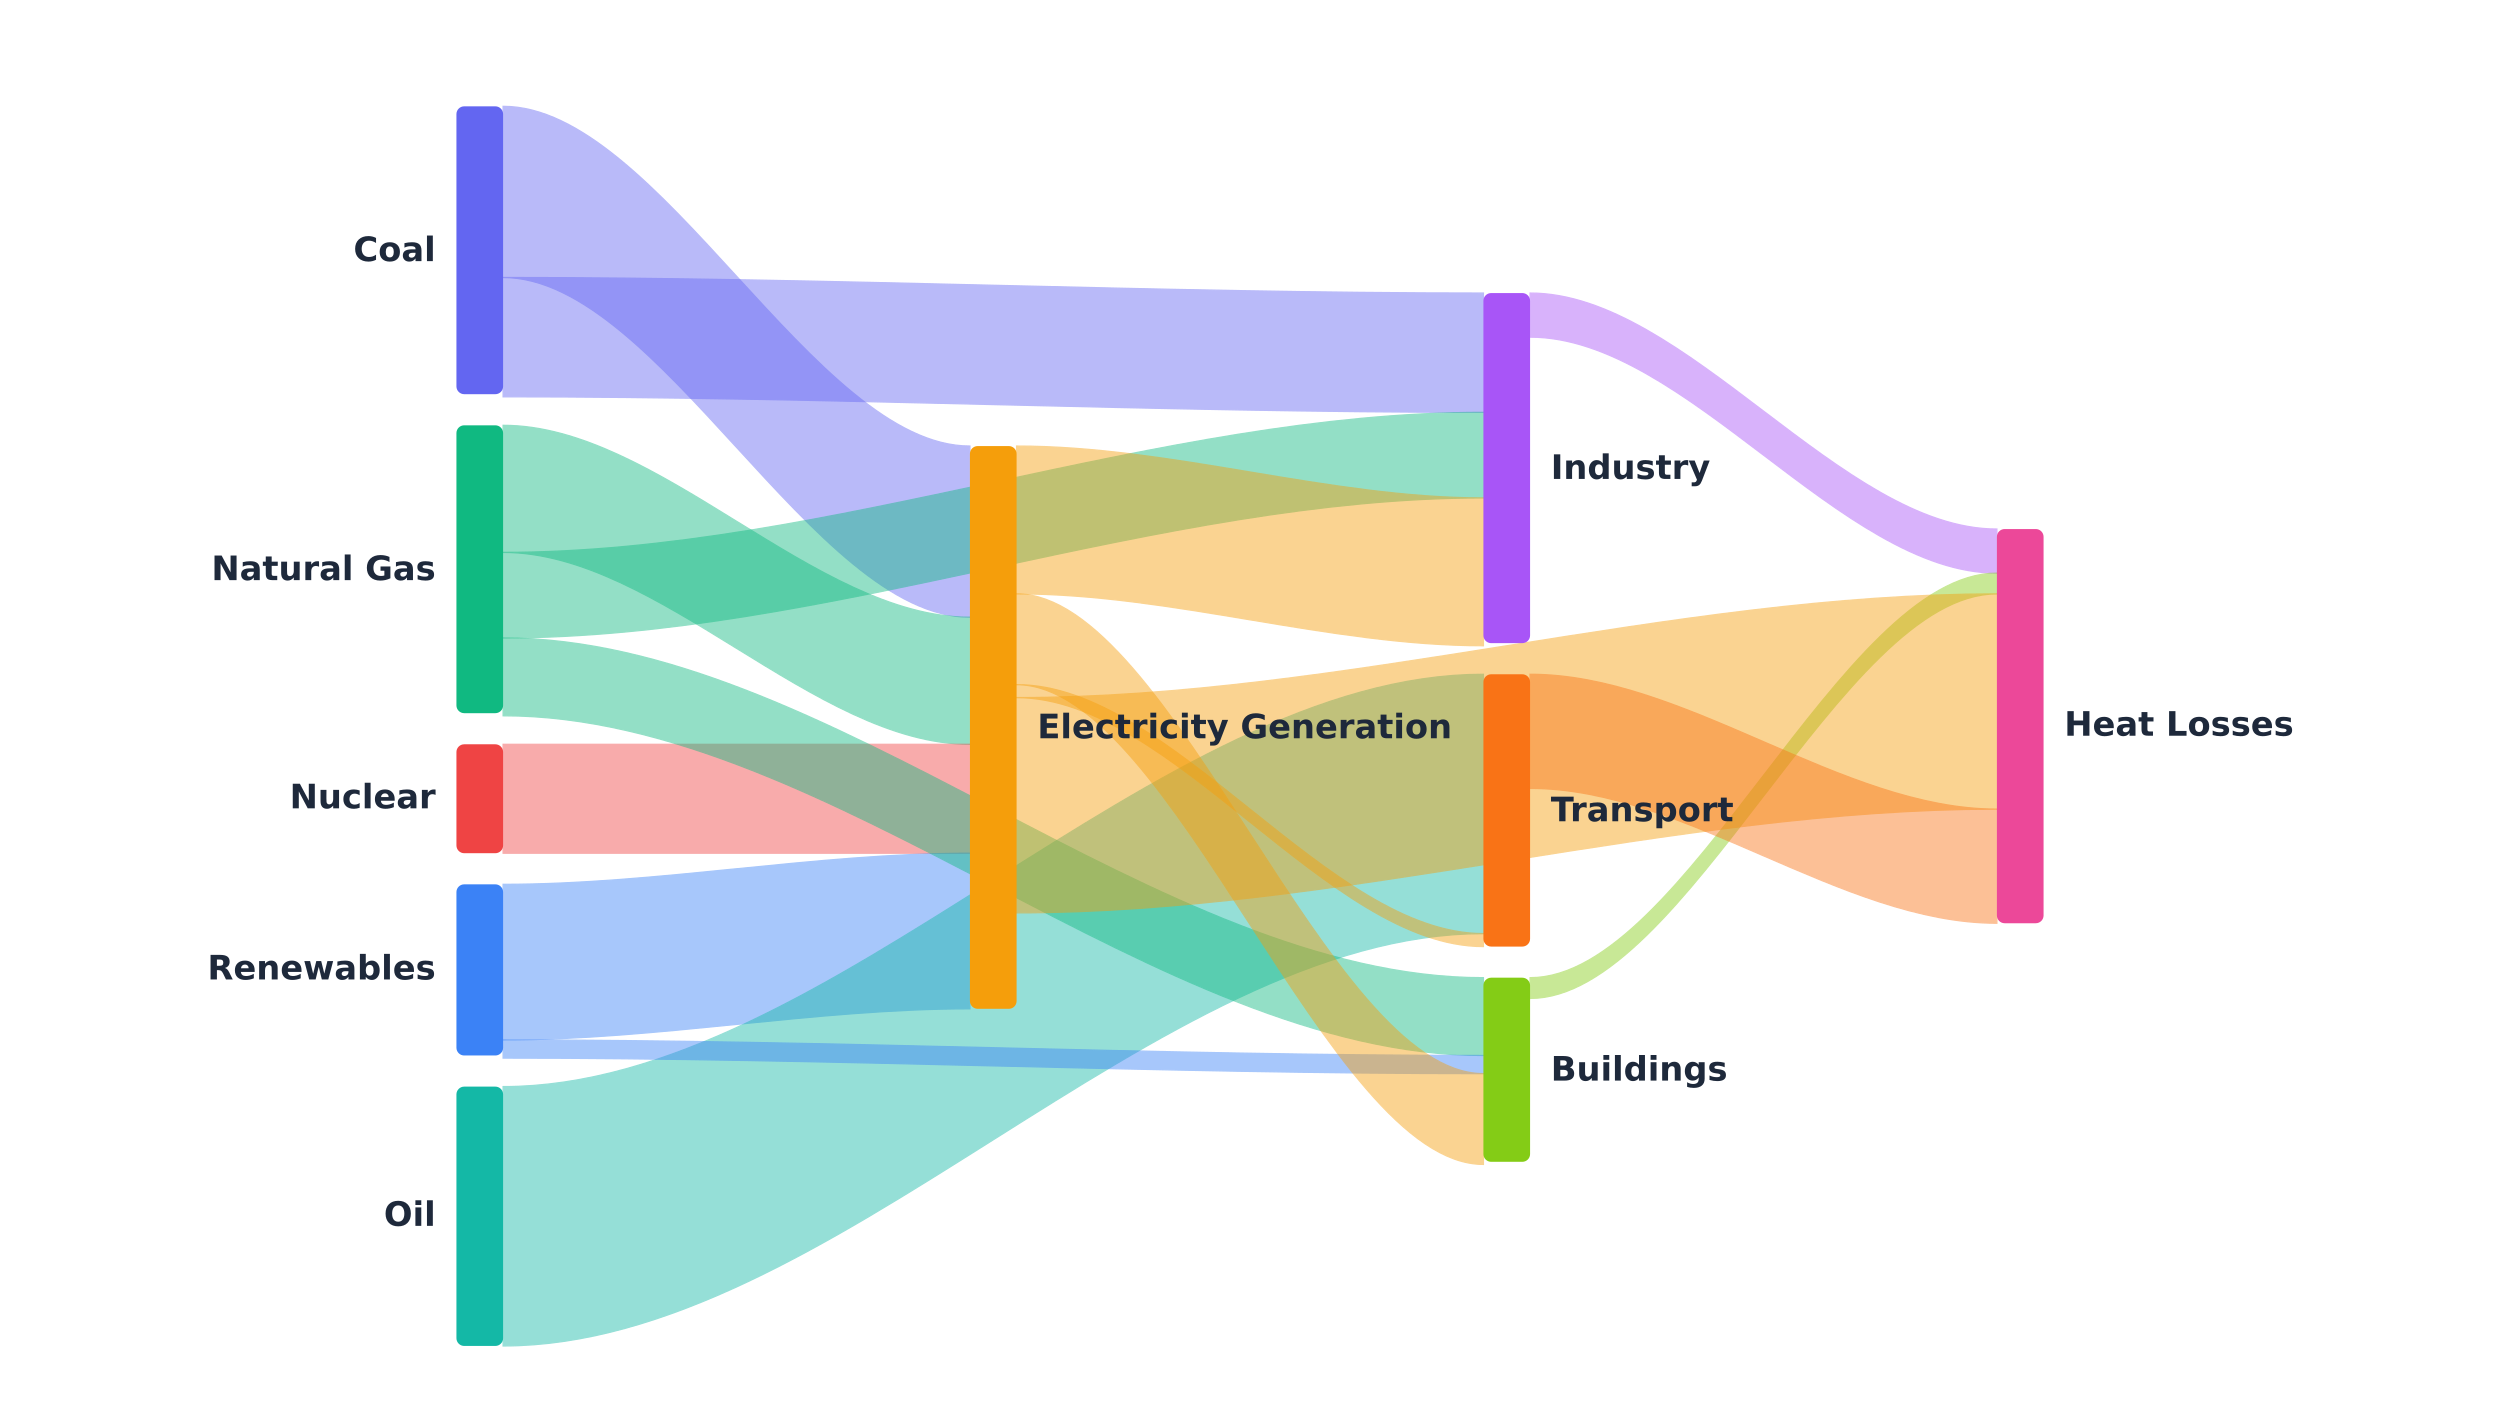
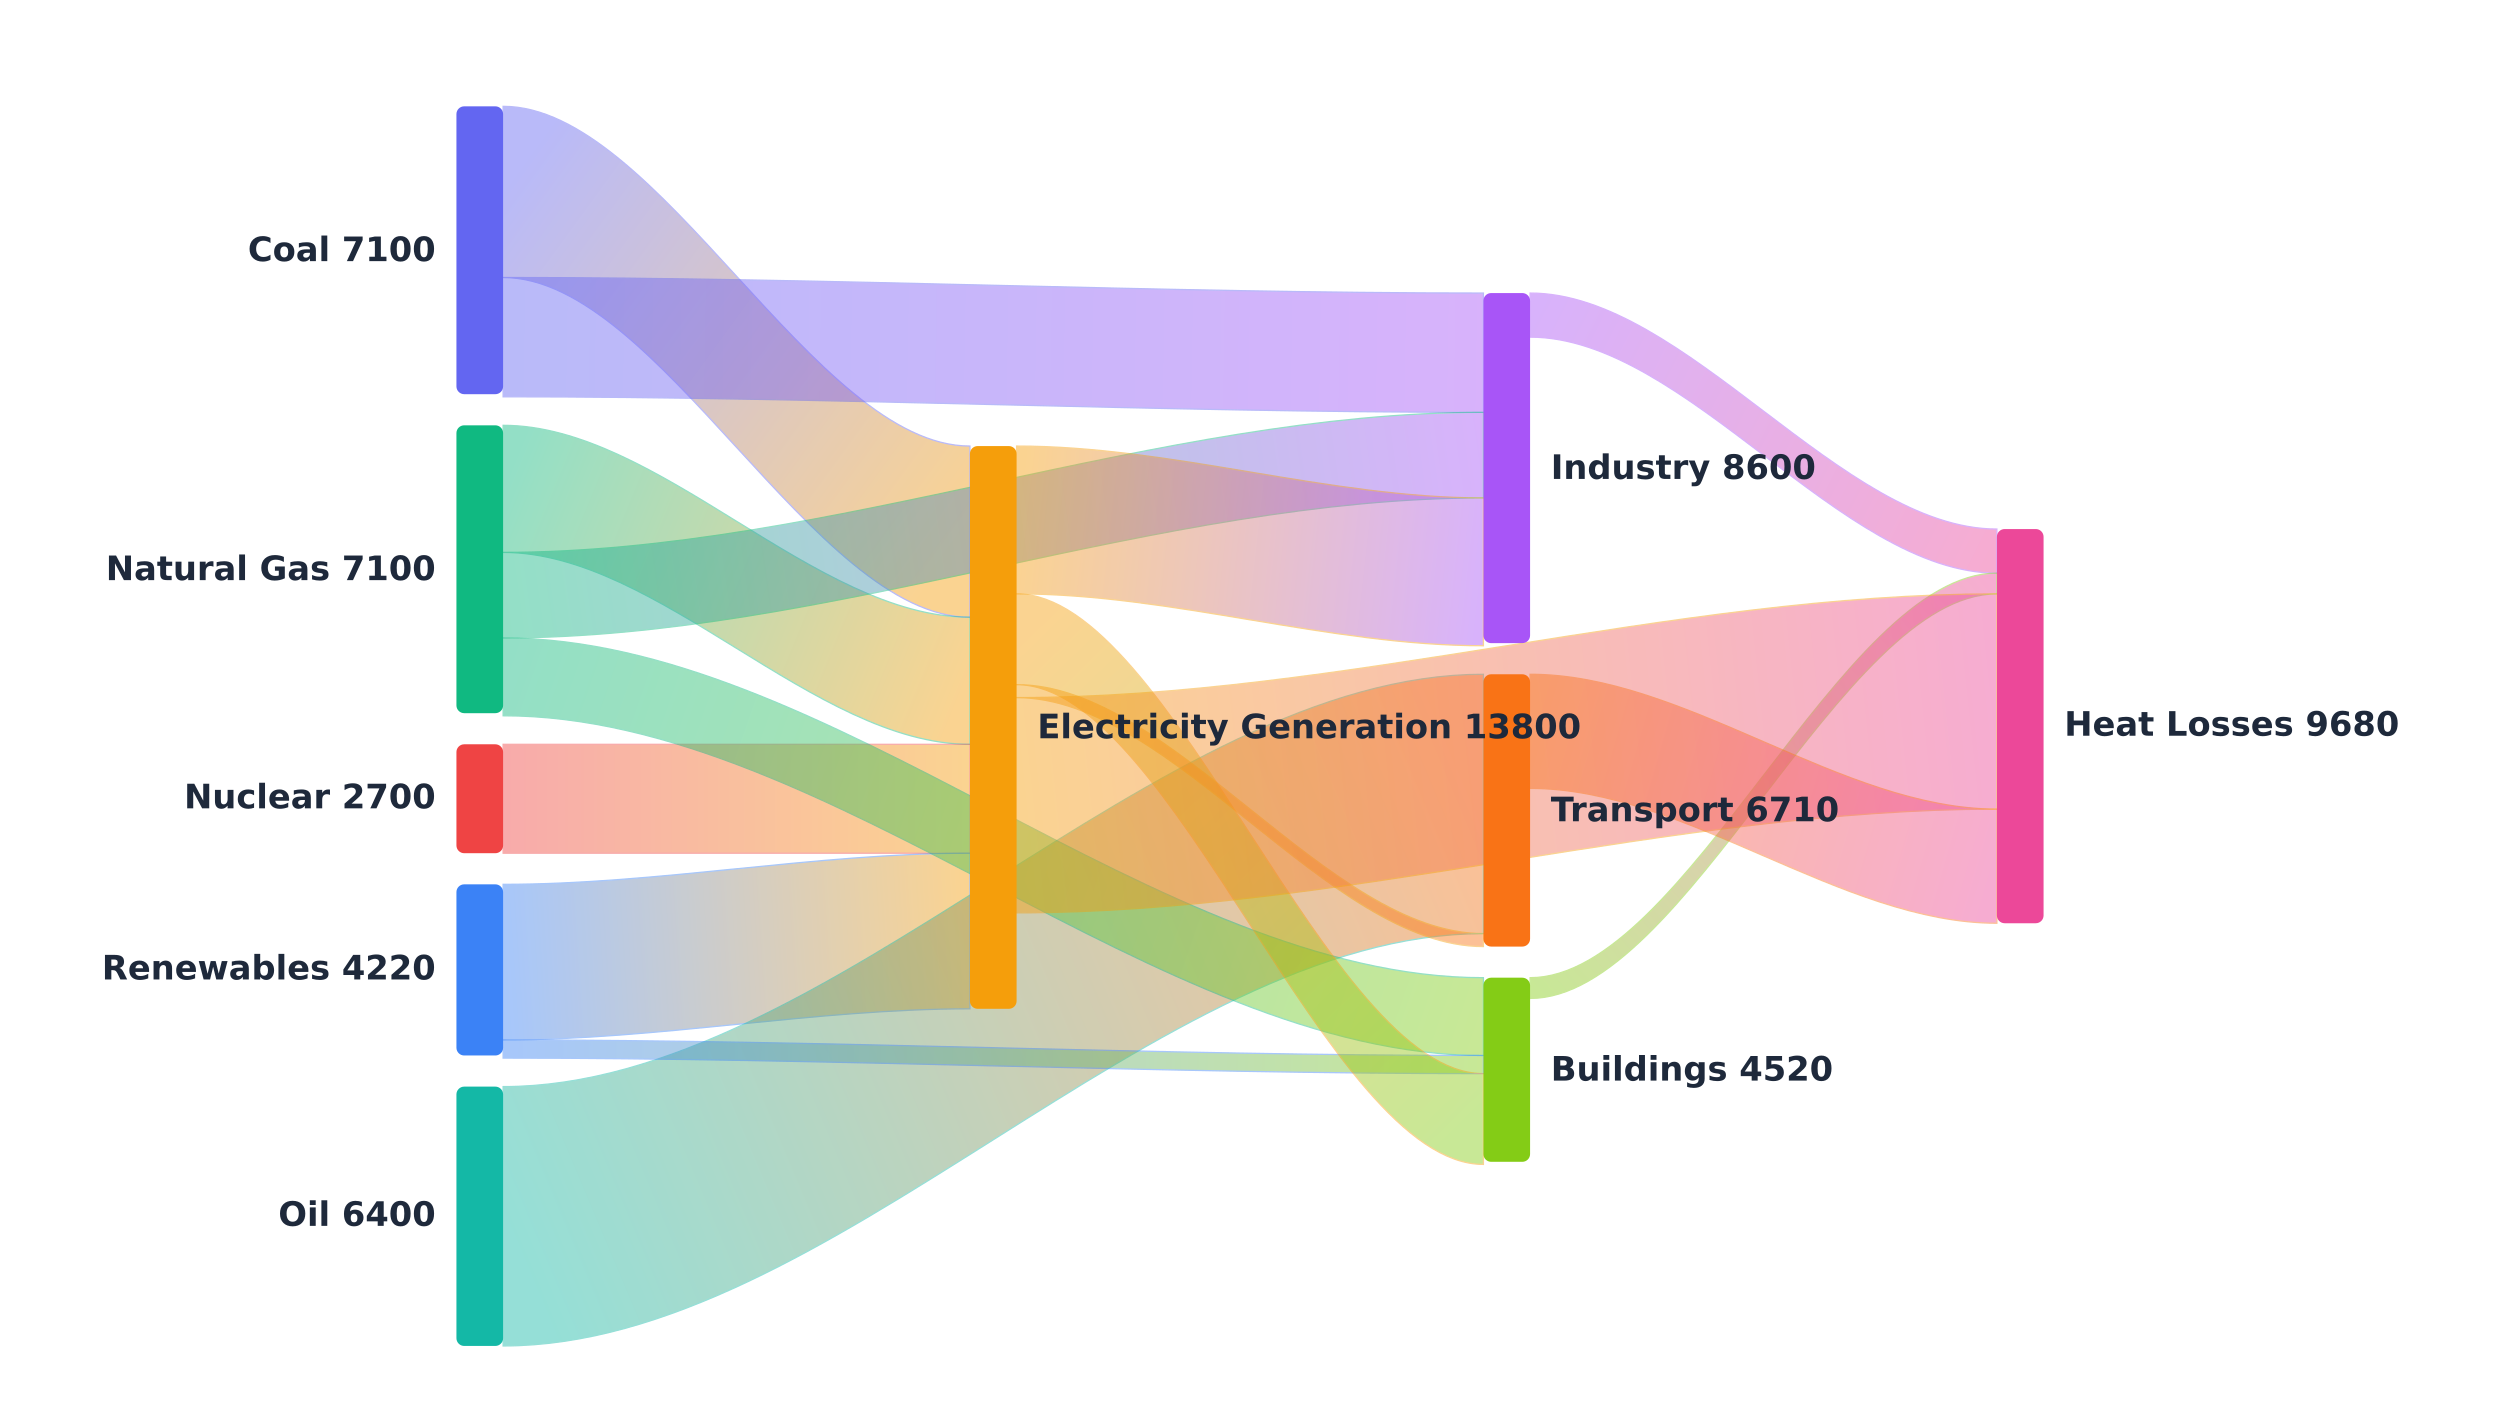
<svg xmlns="http://www.w3.org/2000/svg" height="544" version="1.1" viewBox="0 0 964 544" width="964">
-   <path d="M 194 41 C 254 41 314 172 374 172 L 374 238 C 314 238 254 107 194 107 Z" fill="#6366f1" opacity="0.45" stroke="#6366f1" stroke-width="0.5" />
-   <path d="M 194 164 C 254 164 314 238 374 238 L 374 287 C 314 287 254 213 194 213 Z" fill="#10b981" opacity="0.45" stroke="#10b981" stroke-width="0.5" />
-   <path d="M 194 287 C 254 287 314 287 374 287 L 374 329 C 314 329 254 329 194 329 Z" fill="#ef4444" opacity="0.45" stroke="#ef4444" stroke-width="0.5" />
-   <path d="M 194 341 C 254 341 314 329 374 329 L 374 389 C 314 389 254 401 194 401 Z" fill="#3b82f6" opacity="0.45" stroke="#3b82f6" stroke-width="0.5" />
-   <path d="M 194 107 C 320 107 446 113 572 113 L 572 159 C 446 159 320 153 194 153 Z" fill="#6366f1" opacity="0.45" stroke="#6366f1" stroke-width="0.5" />
-   <path d="M 194 213 C 320 213 446 159 572 159 L 572 192 C 446 192 320 246 194 246 Z" fill="#10b981" opacity="0.45" stroke="#10b981" stroke-width="0.5" />
-   <path d="M 194 419 C 320 419 446 260 572 260 L 572 360 C 446 360 320 519 194 519 Z" fill="#14b8a6" opacity="0.45" stroke="#14b8a6" stroke-width="0.5" />
-   <path d="M 194 246 C 320 246 446 377 572 377 L 572 407 C 446 407 320 276 194 276 Z" fill="#10b981" opacity="0.45" stroke="#10b981" stroke-width="0.5" />
-   <path d="M 194 401 C 320 401 446 407 572 407 L 572 414 C 446 414 320 408 194 408 Z" fill="#3b82f6" opacity="0.45" stroke="#3b82f6" stroke-width="0.5" />
-   <path d="M 392 172 C 452 172 512 192 572 192 L 572 249 C 512 249 452 229 392 229 Z" fill="#f59e0b" opacity="0.45" stroke="#f59e0b" stroke-width="0.5" />
-   <path d="M 392 229 C 452 229 512 414 572 414 L 572 449 C 512 449 452 264 392 264 Z" fill="#f59e0b" opacity="0.45" stroke="#f59e0b" stroke-width="0.5" />
-   <path d="M 392 264 C 452 264 512 360 572 360 L 572 365 C 512 365 452 269 392 269 Z" fill="#f59e0b" opacity="0.45" stroke="#f59e0b" stroke-width="0.5" />
-   <path d="M 590 113 C 650 113 710 204 770 204 L 770 221 C 710 221 650 130 590 130 Z" fill="#a855f7" opacity="0.45" stroke="#a855f7" stroke-width="0.5" />
-   <path d="M 590 377 C 650 377 710 221 770 221 L 770 229 C 710 229 650 385 590 385 Z" fill="#84cc16" opacity="0.45" stroke="#84cc16" stroke-width="0.5" />
-   <path d="M 392 269 C 518 269 644 229 770 229 L 770 312 C 644 312 518 352 392 352 Z" fill="#f59e0b" opacity="0.45" stroke="#f59e0b" stroke-width="0.5" />
-   <path d="M 590 260 C 650 260 710 312 770 312 L 770 356 C 710 356 650 304 590 304 Z" fill="#f97316" opacity="0.45" stroke="#f97316" stroke-width="0.5" />
+   <defs>
+     <linearGradient gradientUnits="userSpaceOnUse" id="fg-194-74-374-205-6366f1-f59e0b" x1="194" x2="374" y1="74" y2="205">
+       <stop offset="0%" stop-color="#6366f1" />
+       <stop offset="100%" stop-color="#f59e0b" />
+     </linearGradient>
+     <linearGradient gradientUnits="userSpaceOnUse" id="fg-194-189-374-263-10b981-f59e0b" x1="194" x2="374" y1="189" y2="263">
+       <stop offset="0%" stop-color="#10b981" />
+       <stop offset="100%" stop-color="#f59e0b" />
+     </linearGradient>
+     <linearGradient gradientUnits="userSpaceOnUse" id="fg-194-308-374-308-ef4444-f59e0b" x1="194" x2="374" y1="308" y2="308">
+       <stop offset="0%" stop-color="#ef4444" />
+       <stop offset="100%" stop-color="#f59e0b" />
+     </linearGradient>
+     <linearGradient gradientUnits="userSpaceOnUse" id="fg-194-371-374-359-3b82f6-f59e0b" x1="194" x2="374" y1="371" y2="359">
+       <stop offset="0%" stop-color="#3b82f6" />
+       <stop offset="100%" stop-color="#f59e0b" />
+     </linearGradient>
+     <linearGradient gradientUnits="userSpaceOnUse" id="fg-194-130-572-136-6366f1-a855f7" x1="194" x2="572" y1="130" y2="136">
+       <stop offset="0%" stop-color="#6366f1" />
+       <stop offset="100%" stop-color="#a855f7" />
+     </linearGradient>
+     <linearGradient gradientUnits="userSpaceOnUse" id="fg-194-230-572-176-10b981-a855f7" x1="194" x2="572" y1="230" y2="176">
+       <stop offset="0%" stop-color="#10b981" />
+       <stop offset="100%" stop-color="#a855f7" />
+     </linearGradient>
+     <linearGradient gradientUnits="userSpaceOnUse" id="fg-194-469-572-310-14b8a6-f97316" x1="194" x2="572" y1="469" y2="310">
+       <stop offset="0%" stop-color="#14b8a6" />
+       <stop offset="100%" stop-color="#f97316" />
+     </linearGradient>
+     <linearGradient gradientUnits="userSpaceOnUse" id="fg-194-261-572-392-10b981-84cc16" x1="194" x2="572" y1="261" y2="392">
+       <stop offset="0%" stop-color="#10b981" />
+       <stop offset="100%" stop-color="#84cc16" />
+     </linearGradient>
+     <linearGradient gradientUnits="userSpaceOnUse" id="fg-194-405-572-411-3b82f6-84cc16" x1="194" x2="572" y1="405" y2="411">
+       <stop offset="0%" stop-color="#3b82f6" />
+       <stop offset="100%" stop-color="#84cc16" />
+     </linearGradient>
+     <linearGradient gradientUnits="userSpaceOnUse" id="fg-392-201-572-221-f59e0b-a855f7" x1="392" x2="572" y1="201" y2="221">
+       <stop offset="0%" stop-color="#f59e0b" />
+       <stop offset="100%" stop-color="#a855f7" />
+     </linearGradient>
+     <linearGradient gradientUnits="userSpaceOnUse" id="fg-392-247-572-432-f59e0b-84cc16" x1="392" x2="572" y1="247" y2="432">
+       <stop offset="0%" stop-color="#f59e0b" />
+       <stop offset="100%" stop-color="#84cc16" />
+     </linearGradient>
+     <linearGradient gradientUnits="userSpaceOnUse" id="fg-392-267-572-363-f59e0b-f97316" x1="392" x2="572" y1="267" y2="363">
+       <stop offset="0%" stop-color="#f59e0b" />
+       <stop offset="100%" stop-color="#f97316" />
+     </linearGradient>
+     <linearGradient gradientUnits="userSpaceOnUse" id="fg-590-122-770-213-a855f7-ec4899" x1="590" x2="770" y1="122" y2="213">
+       <stop offset="0%" stop-color="#a855f7" />
+       <stop offset="100%" stop-color="#ec4899" />
+     </linearGradient>
+     <linearGradient gradientUnits="userSpaceOnUse" id="fg-590-381-770-225-84cc16-ec4899" x1="590" x2="770" y1="381" y2="225">
+       <stop offset="0%" stop-color="#84cc16" />
+       <stop offset="100%" stop-color="#ec4899" />
+     </linearGradient>
+     <linearGradient gradientUnits="userSpaceOnUse" id="fg-392-311-770-271-f59e0b-ec4899" x1="392" x2="770" y1="311" y2="271">
+       <stop offset="0%" stop-color="#f59e0b" />
+       <stop offset="100%" stop-color="#ec4899" />
+     </linearGradient>
+     <linearGradient gradientUnits="userSpaceOnUse" id="fg-590-282-770-334-f97316-ec4899" x1="590" x2="770" y1="282" y2="334">
+       <stop offset="0%" stop-color="#f97316" />
+       <stop offset="100%" stop-color="#ec4899" />
+     </linearGradient>
+   </defs>
+   <path d="M 194 41 C 254 41 314 172 374 172 L 374 238 C 314 238 254 107 194 107 Z" fill="url(#fg-194-74-374-205-6366f1-f59e0b)" opacity="0.45" stroke="#6366f1" stroke-width="0.5" />
+   <path d="M 194 164 C 254 164 314 238 374 238 L 374 287 C 314 287 254 213 194 213 Z" fill="url(#fg-194-189-374-263-10b981-f59e0b)" opacity="0.45" stroke="#10b981" stroke-width="0.5" />
+   <path d="M 194 287 C 254 287 314 287 374 287 L 374 329 C 314 329 254 329 194 329 Z" fill="url(#fg-194-308-374-308-ef4444-f59e0b)" opacity="0.45" stroke="#ef4444" stroke-width="0.5" />
+   <path d="M 194 341 C 254 341 314 329 374 329 L 374 389 C 314 389 254 401 194 401 Z" fill="url(#fg-194-371-374-359-3b82f6-f59e0b)" opacity="0.45" stroke="#3b82f6" stroke-width="0.5" />
+   <path d="M 194 107 C 320 107 446 113 572 113 L 572 159 C 446 159 320 153 194 153 Z" fill="url(#fg-194-130-572-136-6366f1-a855f7)" opacity="0.45" stroke="#6366f1" stroke-width="0.5" />
+   <path d="M 194 213 C 320 213 446 159 572 159 L 572 192 C 446 192 320 246 194 246 Z" fill="url(#fg-194-230-572-176-10b981-a855f7)" opacity="0.45" stroke="#10b981" stroke-width="0.5" />
+   <path d="M 194 419 C 320 419 446 260 572 260 L 572 360 C 446 360 320 519 194 519 Z" fill="url(#fg-194-469-572-310-14b8a6-f97316)" opacity="0.45" stroke="#14b8a6" stroke-width="0.5" />
+   <path d="M 194 246 C 320 246 446 377 572 377 L 572 407 C 446 407 320 276 194 276 Z" fill="url(#fg-194-261-572-392-10b981-84cc16)" opacity="0.45" stroke="#10b981" stroke-width="0.5" />
+   <path d="M 194 401 C 320 401 446 407 572 407 L 572 414 C 446 414 320 408 194 408 Z" fill="url(#fg-194-405-572-411-3b82f6-84cc16)" opacity="0.45" stroke="#3b82f6" stroke-width="0.5" />
+   <path d="M 392 172 C 452 172 512 192 572 192 L 572 249 C 512 249 452 229 392 229 Z" fill="url(#fg-392-201-572-221-f59e0b-a855f7)" opacity="0.45" stroke="#f59e0b" stroke-width="0.5" />
+   <path d="M 392 229 C 452 229 512 414 572 414 L 572 449 C 512 449 452 264 392 264 Z" fill="url(#fg-392-247-572-432-f59e0b-84cc16)" opacity="0.45" stroke="#f59e0b" stroke-width="0.5" />
+   <path d="M 392 264 C 452 264 512 360 572 360 L 572 365 C 512 365 452 269 392 269 Z" fill="url(#fg-392-267-572-363-f59e0b-f97316)" opacity="0.45" stroke="#f59e0b" stroke-width="0.5" />
+   <path d="M 590 113 C 650 113 710 204 770 204 L 770 221 C 710 221 650 130 590 130 Z" fill="url(#fg-590-122-770-213-a855f7-ec4899)" opacity="0.45" stroke="#a855f7" stroke-width="0.5" />
+   <path d="M 590 377 C 650 377 710 221 770 221 L 770 229 C 710 229 650 385 590 385 Z" fill="url(#fg-590-381-770-225-84cc16-ec4899)" opacity="0.45" stroke="#84cc16" stroke-width="0.5" />
+   <path d="M 392 269 C 518 269 644 229 770 229 L 770 312 C 644 312 518 352 392 352 Z" fill="url(#fg-392-311-770-271-f59e0b-ec4899)" opacity="0.45" stroke="#f59e0b" stroke-width="0.5" />
+   <path d="M 590 260 C 650 260 710 312 770 312 L 770 356 C 710 356 650 304 590 304 Z" fill="url(#fg-590-282-770-334-f97316-ec4899)" opacity="0.45" stroke="#f97316" stroke-width="0.5" />
  <rect fill="#6366f1" height="111" opacity="1" rx="3" width="18" x="176" y="41" />
  <rect fill="#10b981" height="111" opacity="1" rx="3" width="18" x="176" y="164" />
  <rect fill="#ef4444" height="42" opacity="1" rx="3" width="18" x="176" y="287" />
  <rect fill="#3b82f6" height="66" opacity="1" rx="3" width="18" x="176" y="341" />
  <rect fill="#14b8a6" height="100" opacity="1" rx="3" width="18" x="176" y="419" />
  <rect fill="#f59e0b" height="217" opacity="1" rx="3" width="18" x="374" y="172" />
  <rect fill="#a855f7" height="135" opacity="1" rx="3" width="18" x="572" y="113" />
  <rect fill="#f97316" height="105" opacity="1" rx="3" width="18" x="572" y="260" />
  <rect fill="#84cc16" height="71" opacity="1" rx="3" width="18" x="572" y="377" />
  <rect fill="#ec4899" height="152" opacity="1" rx="3" width="18" x="770" y="204" />
-   <text dominant-baseline="middle" fill="#1e293b" font-family="DejaVu Sans, sans-serif" font-size="13" font-weight="600" text-anchor="end" x="168" y="97">Coal</text>
-   <text dominant-baseline="middle" fill="#1e293b" font-family="DejaVu Sans, sans-serif" font-size="13" font-weight="600" text-anchor="end" x="168" y="220">Natural Gas</text>
-   <text dominant-baseline="middle" fill="#1e293b" font-family="DejaVu Sans, sans-serif" font-size="13" font-weight="600" text-anchor="end" x="168" y="308">Nuclear</text>
-   <text dominant-baseline="middle" fill="#1e293b" font-family="DejaVu Sans, sans-serif" font-size="13" font-weight="600" text-anchor="end" x="168" y="374">Renewables</text>
-   <text dominant-baseline="middle" fill="#1e293b" font-family="DejaVu Sans, sans-serif" font-size="13" font-weight="600" text-anchor="end" x="168" y="469">Oil</text>
-   <text dominant-baseline="middle" fill="#1e293b" font-family="DejaVu Sans, sans-serif" font-size="13" font-weight="600" text-anchor="start" x="400" y="281">Electricity Generation</text>
-   <text dominant-baseline="middle" fill="#1e293b" font-family="DejaVu Sans, sans-serif" font-size="13" font-weight="600" text-anchor="start" x="598" y="181">Industry</text>
-   <text dominant-baseline="middle" fill="#1e293b" font-family="DejaVu Sans, sans-serif" font-size="13" font-weight="600" text-anchor="start" x="598" y="313">Transport</text>
-   <text dominant-baseline="middle" fill="#1e293b" font-family="DejaVu Sans, sans-serif" font-size="13" font-weight="600" text-anchor="start" x="598" y="413">Buildings</text>
-   <text dominant-baseline="middle" fill="#1e293b" font-family="DejaVu Sans, sans-serif" font-size="13" font-weight="600" text-anchor="start" x="796" y="280">Heat Losses</text>
+   <text dominant-baseline="middle" fill="#1e293b" font-family="DejaVu Sans, sans-serif" font-size="13" font-weight="600" text-anchor="end" x="168" y="97">Coal 7100</text>
+   <text dominant-baseline="middle" fill="#1e293b" font-family="DejaVu Sans, sans-serif" font-size="13" font-weight="600" text-anchor="end" x="168" y="220">Natural Gas 7100</text>
+   <text dominant-baseline="middle" fill="#1e293b" font-family="DejaVu Sans, sans-serif" font-size="13" font-weight="600" text-anchor="end" x="168" y="308">Nuclear 2700</text>
+   <text dominant-baseline="middle" fill="#1e293b" font-family="DejaVu Sans, sans-serif" font-size="13" font-weight="600" text-anchor="end" x="168" y="374">Renewables 4220</text>
+   <text dominant-baseline="middle" fill="#1e293b" font-family="DejaVu Sans, sans-serif" font-size="13" font-weight="600" text-anchor="end" x="168" y="469">Oil 6400</text>
+   <text dominant-baseline="middle" fill="#1e293b" font-family="DejaVu Sans, sans-serif" font-size="13" font-weight="600" text-anchor="start" x="400" y="281">Electricity Generation 13800</text>
+   <text dominant-baseline="middle" fill="#1e293b" font-family="DejaVu Sans, sans-serif" font-size="13" font-weight="600" text-anchor="start" x="598" y="181">Industry 8600</text>
+   <text dominant-baseline="middle" fill="#1e293b" font-family="DejaVu Sans, sans-serif" font-size="13" font-weight="600" text-anchor="start" x="598" y="313">Transport 6710</text>
+   <text dominant-baseline="middle" fill="#1e293b" font-family="DejaVu Sans, sans-serif" font-size="13" font-weight="600" text-anchor="start" x="598" y="413">Buildings 4520</text>
+   <text dominant-baseline="middle" fill="#1e293b" font-family="DejaVu Sans, sans-serif" font-size="13" font-weight="600" text-anchor="start" x="796" y="280">Heat Losses 9680</text>
</svg>
